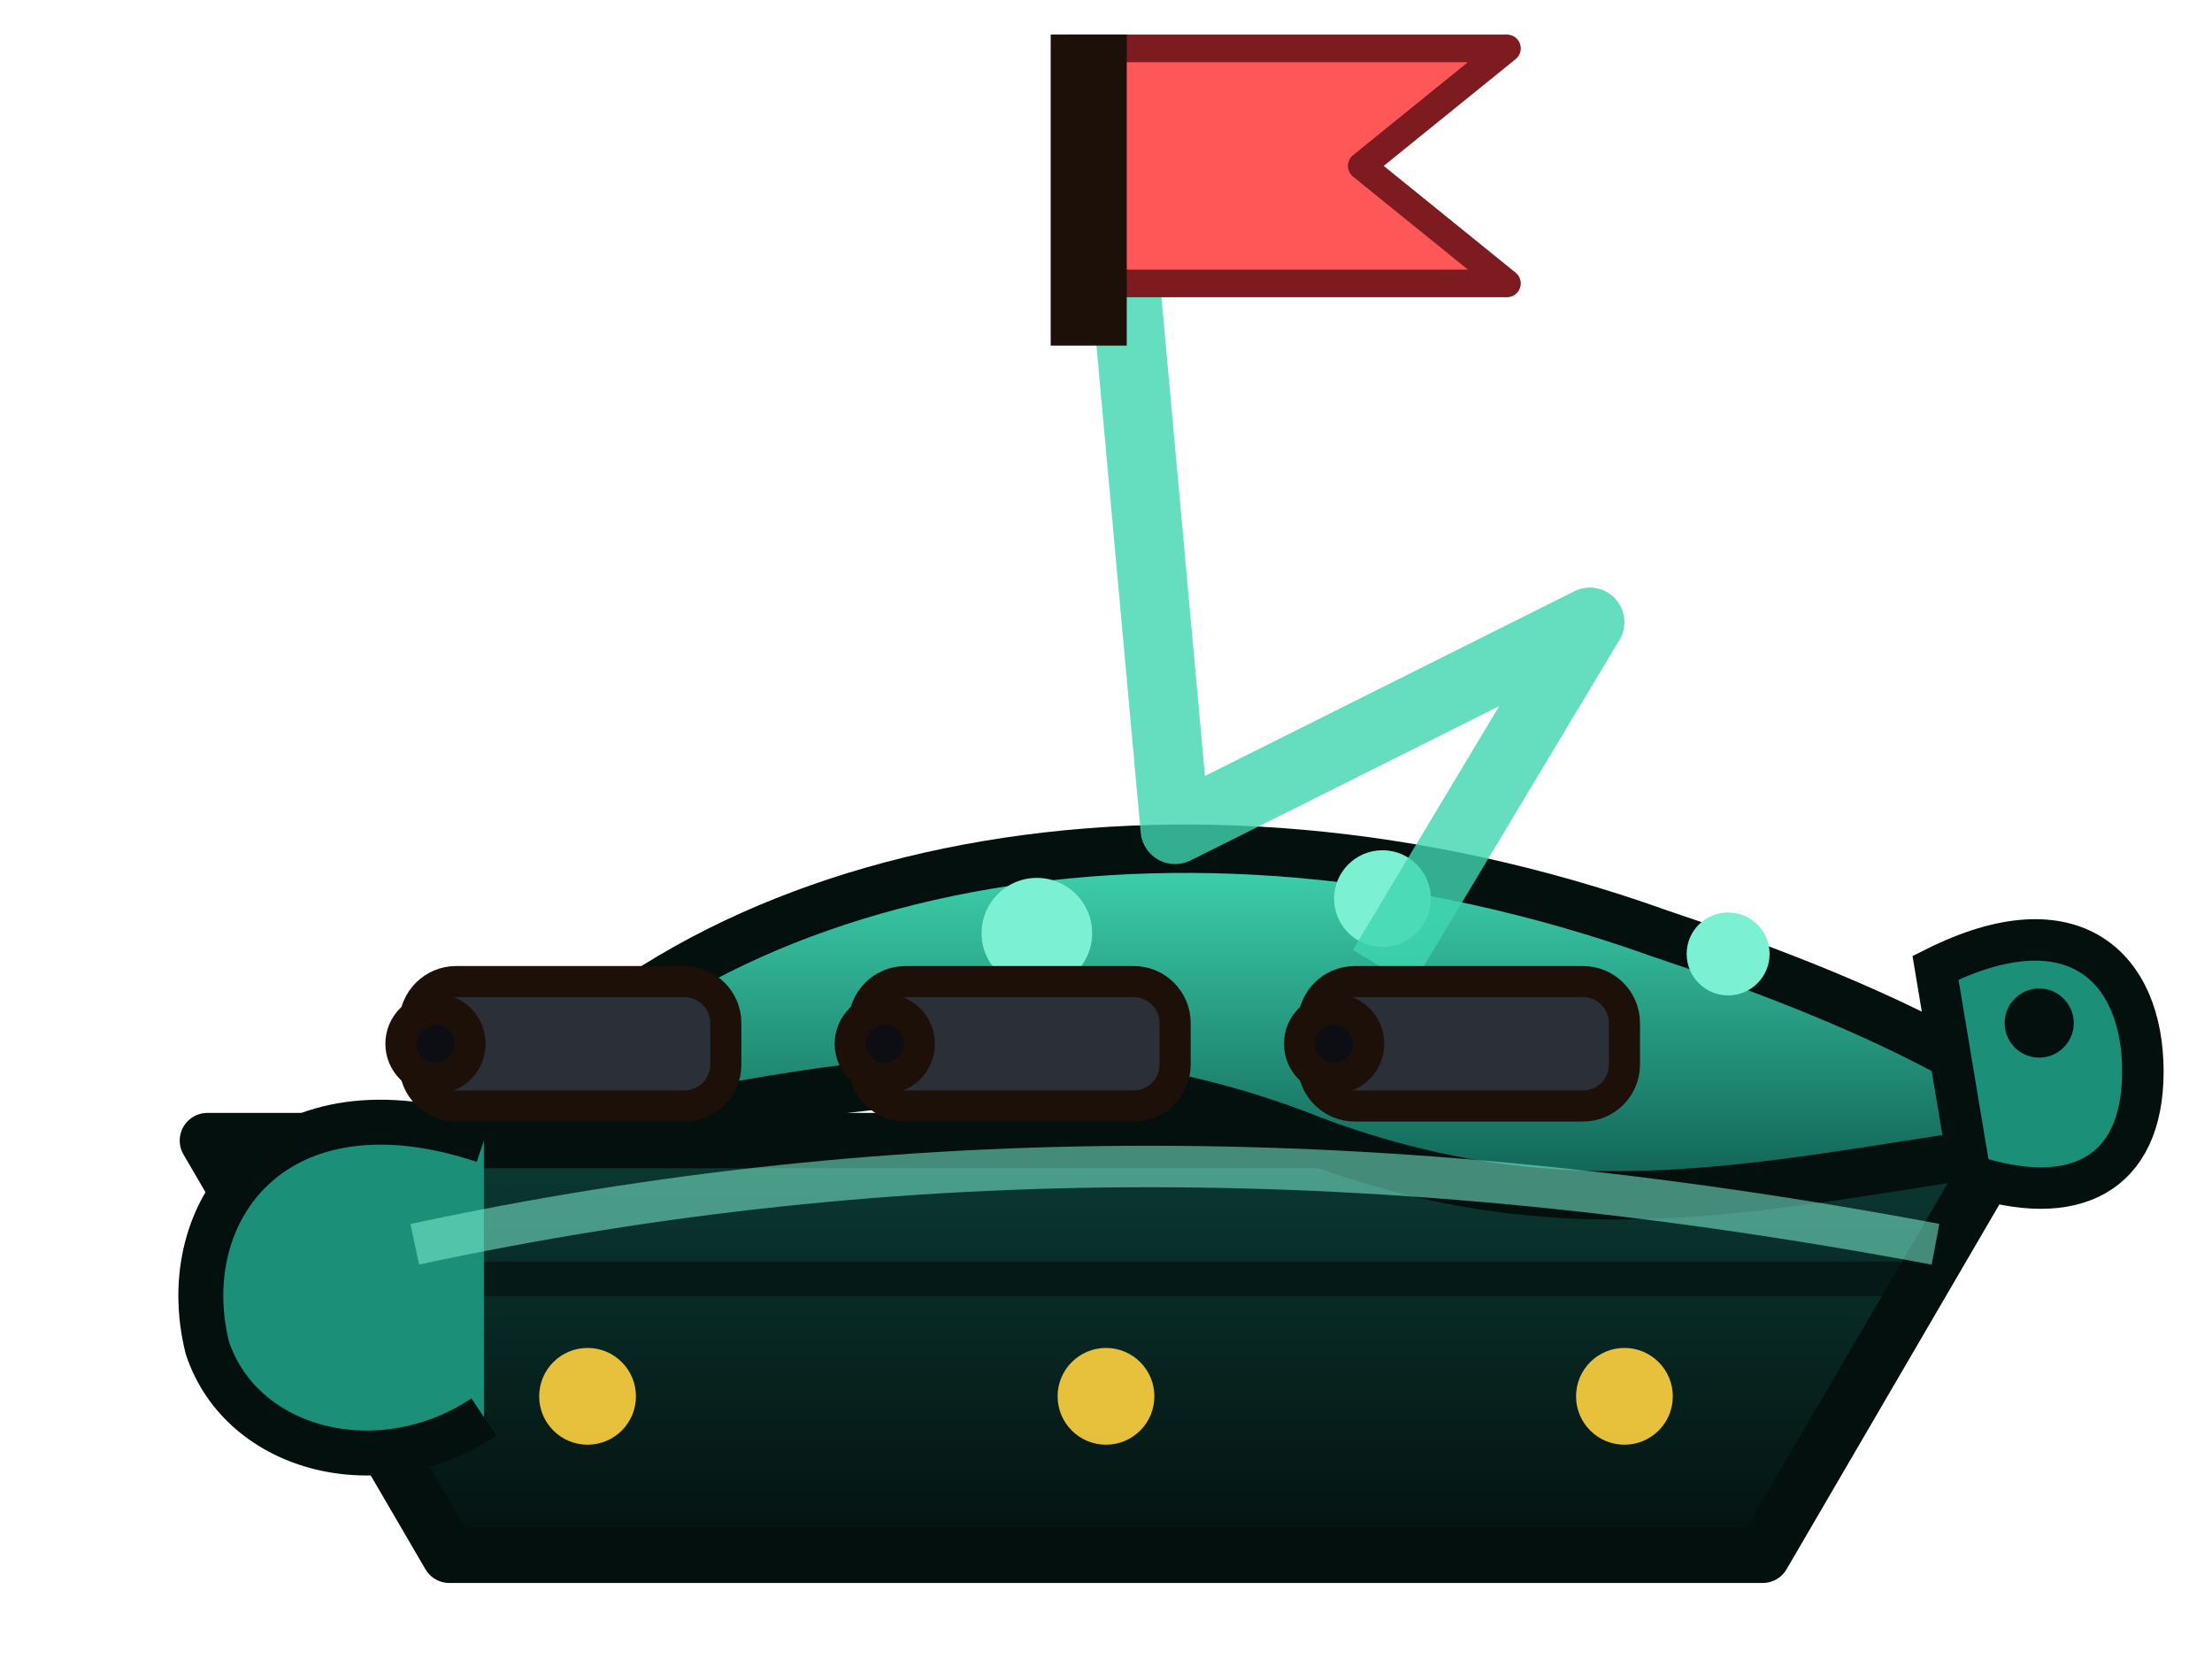
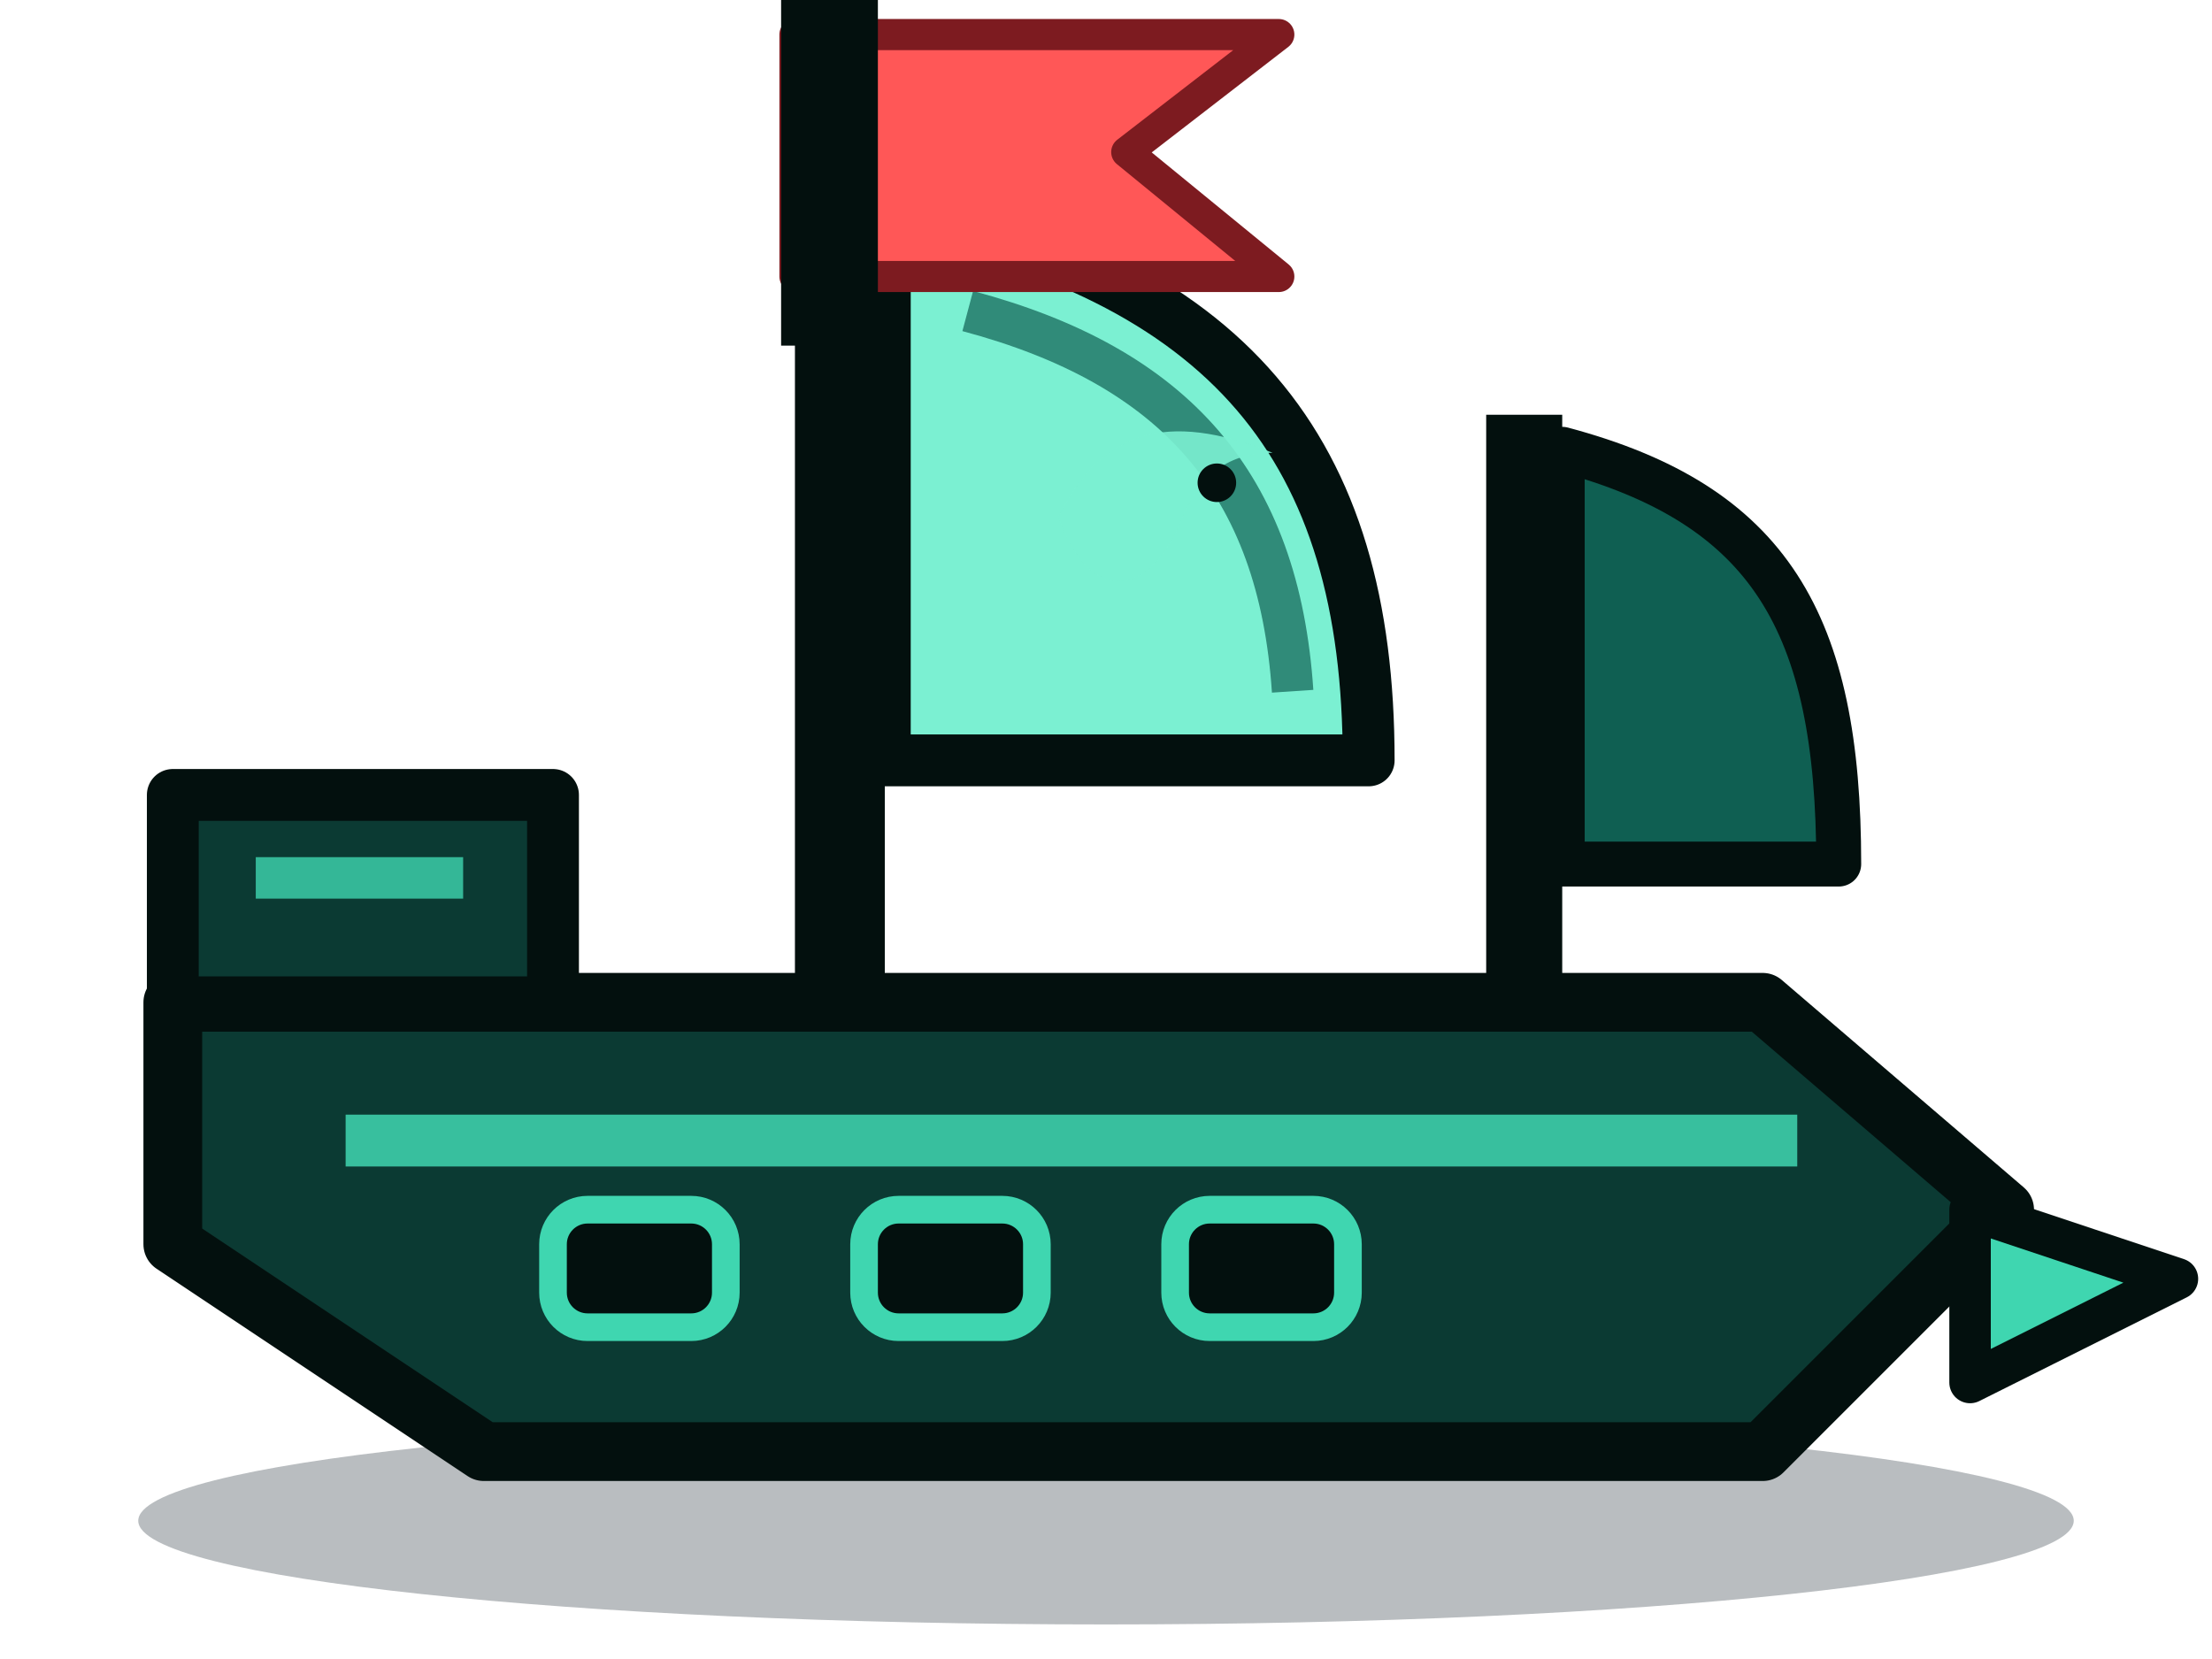
<svg xmlns="http://www.w3.org/2000/svg" viewBox="0 0 64 48" width="256" height="192">
-   <defs>
-     <linearGradient id="l" x1="0" y1="0" x2="0" y2="1">
-       <stop offset="0" stop-color="#3fd6b0" />
-       <stop offset="1" stop-color="#0f5f52" />
-     </linearGradient>
-     <linearGradient id="h" x1="0" y1="0" x2="0" y2="1">
-       <stop offset="0" stop-color="#0b3a33" />
-       <stop offset="1" stop-color="#04110f" />
-     </linearGradient>
-   </defs>
-   <path d="M6 33h52l-7 12H13z" fill="url(#h)" stroke="#03100e" stroke-width="1.6" stroke-linejoin="round" />
-   <path d="M9 37h46" stroke="#03100e" stroke-width="1" opacity=".65" />
-   <path d="M14 33c6-8 20-11 34-6 6 2 10 4 12 6-8 1-14 3-22 0-10-4-18 0-24 0z" fill="url(#l)" stroke="#03100e" stroke-width="1.4" stroke-linejoin="round" />
-   <g fill="#7bf0d2">
-     <circle cx="30" cy="27" r="1.6" />
-     <circle cx="40" cy="26" r="1.4" />
-     <circle cx="50" cy="27.6" r="1.2" />
+   <ellipse cx="32" cy="44" rx="28" ry="3" fill="#04121c" opacity=".28" />
+   <path d="M5 29h46l7 6-7 7H14l-9-6z" fill="#0b3a33" stroke="#03100e" stroke-width="1.7" stroke-linejoin="round" />
+   <path d="M10 33h42" stroke="#3fd6b0" stroke-width="1.5" opacity=".85" />
+   <path d="M5 29v-6h11v6z" fill="#0b3a33" stroke="#03100e" stroke-width="1.5" stroke-linejoin="round" />
+   <path d="M7.4 25.4h6" stroke="#3fd6b0" stroke-width="1.2" opacity=".8" />
+   <g fill="#03100e" stroke="#3fd6b0" stroke-width=".8">
+     <rect x="16" y="35" width="5" height="3.4" rx="1" />
+     <rect x="25" y="35" width="5" height="3.4" rx="1" />
+     <rect x="34" y="35" width="5" height="3.4" rx="1" />
  </g>
-   <path d="M14 33c-6-2-9 2-8 6 1 3 5 4 8 2" fill="#1c8f78" stroke="#03100e" stroke-width="1.3" />
-   <path d="M56 28c4-2 6 0 6 3s-2 4-5 3z" fill="#1c8f78" stroke="#03100e" stroke-width="1.2" />
-   <circle cx="59" cy="29.6" r="1" fill="#03100e" />
-   <path d="M32 2l2 22 12-6-6 10" fill="none" stroke="#3fd6b0" stroke-width="2" stroke-linejoin="round" opacity=".8" />
-   <path d="M12 36c14-3 28-3 44 0" stroke="#7bf0d2" stroke-width="1.2" fill="none" opacity=".55" />
-   <g stroke="#1c1008" stroke-width=".9" stroke-linejoin="round">
-     <g fill="#2b2f38">
-       <rect x="12" y="28.4" width="9" height="3.6" rx="1.2" />
-       <rect x="25" y="28.4" width="9" height="3.6" rx="1.2" />
-       <rect x="38" y="28.4" width="9" height="3.6" rx="1.2" />
-     </g>
-     <g fill="#0c0e13">
-       <circle cx="12.6" cy="30.2" r="1" />
-       <circle cx="25.6" cy="30.2" r="1" />
-       <circle cx="38.6" cy="30.2" r="1" />
-     </g>
-     <path d="M31 1.4h12.6l-4.2 3.4 4.2 3.4H31z" fill="#ff5757" stroke="#7d1b20" stroke-width=".8" />
-     <path d="M30.4 1h2.2v9h-2.2z" fill="#1c1008" stroke="none" />
-     <g fill="#ffd23f" stroke="none" opacity=".9">
-       <circle cx="17" cy="40.4" r="1.4" />
-       <circle cx="32" cy="40.4" r="1.4" />
-       <circle cx="47" cy="40.4" r="1.4" />
-     </g>
+   <path d="M57 35l6 2-6 3z" fill="#3fd6b0" stroke="#03100e" stroke-width="1.2" stroke-linejoin="round" />
+   <rect x="23" y="4" width="2.6" height="25" fill="#03100e" />
+   <path d="M25.6 6c10 2 14 7 14 16h-14z" fill="#7bf0d2" stroke="#03100e" stroke-width="1.5" stroke-linejoin="round" />
+   <path d="M28 9c6 1.6 9 5 9.4 11" stroke="#0f5f52" stroke-width="1.2" fill="none" opacity=".7" />
+   <g transform="translate(30 10) scale(.62)">
+     <path d="M1 8c2-4 5-5 10-3-2 0-3.4 1-4.2 3-1.6 4-4.4 4-5.8 0z" fill="#7bf0d2" opacity=".9" />
+     <circle cx="8.4" cy="6.4" r=".9" fill="#03100e" />
  </g>
+   <rect x="43" y="12" width="2.2" height="17" fill="#03100e" />
+   <path d="M45.2 13c6 1.6 8 5 8 12h-8z" fill="#0f5f52" stroke="#03100e" stroke-width="1.3" stroke-linejoin="round" />
+   <path d="M23 1h14l-4.4 3.4L37 8H23z" fill="#ff5757" stroke="#7d1b20" stroke-width=".9" stroke-linejoin="round" />
+   <path d="M22.6 0h2.8v10h-2.8z" fill="#03100e" />
</svg>
